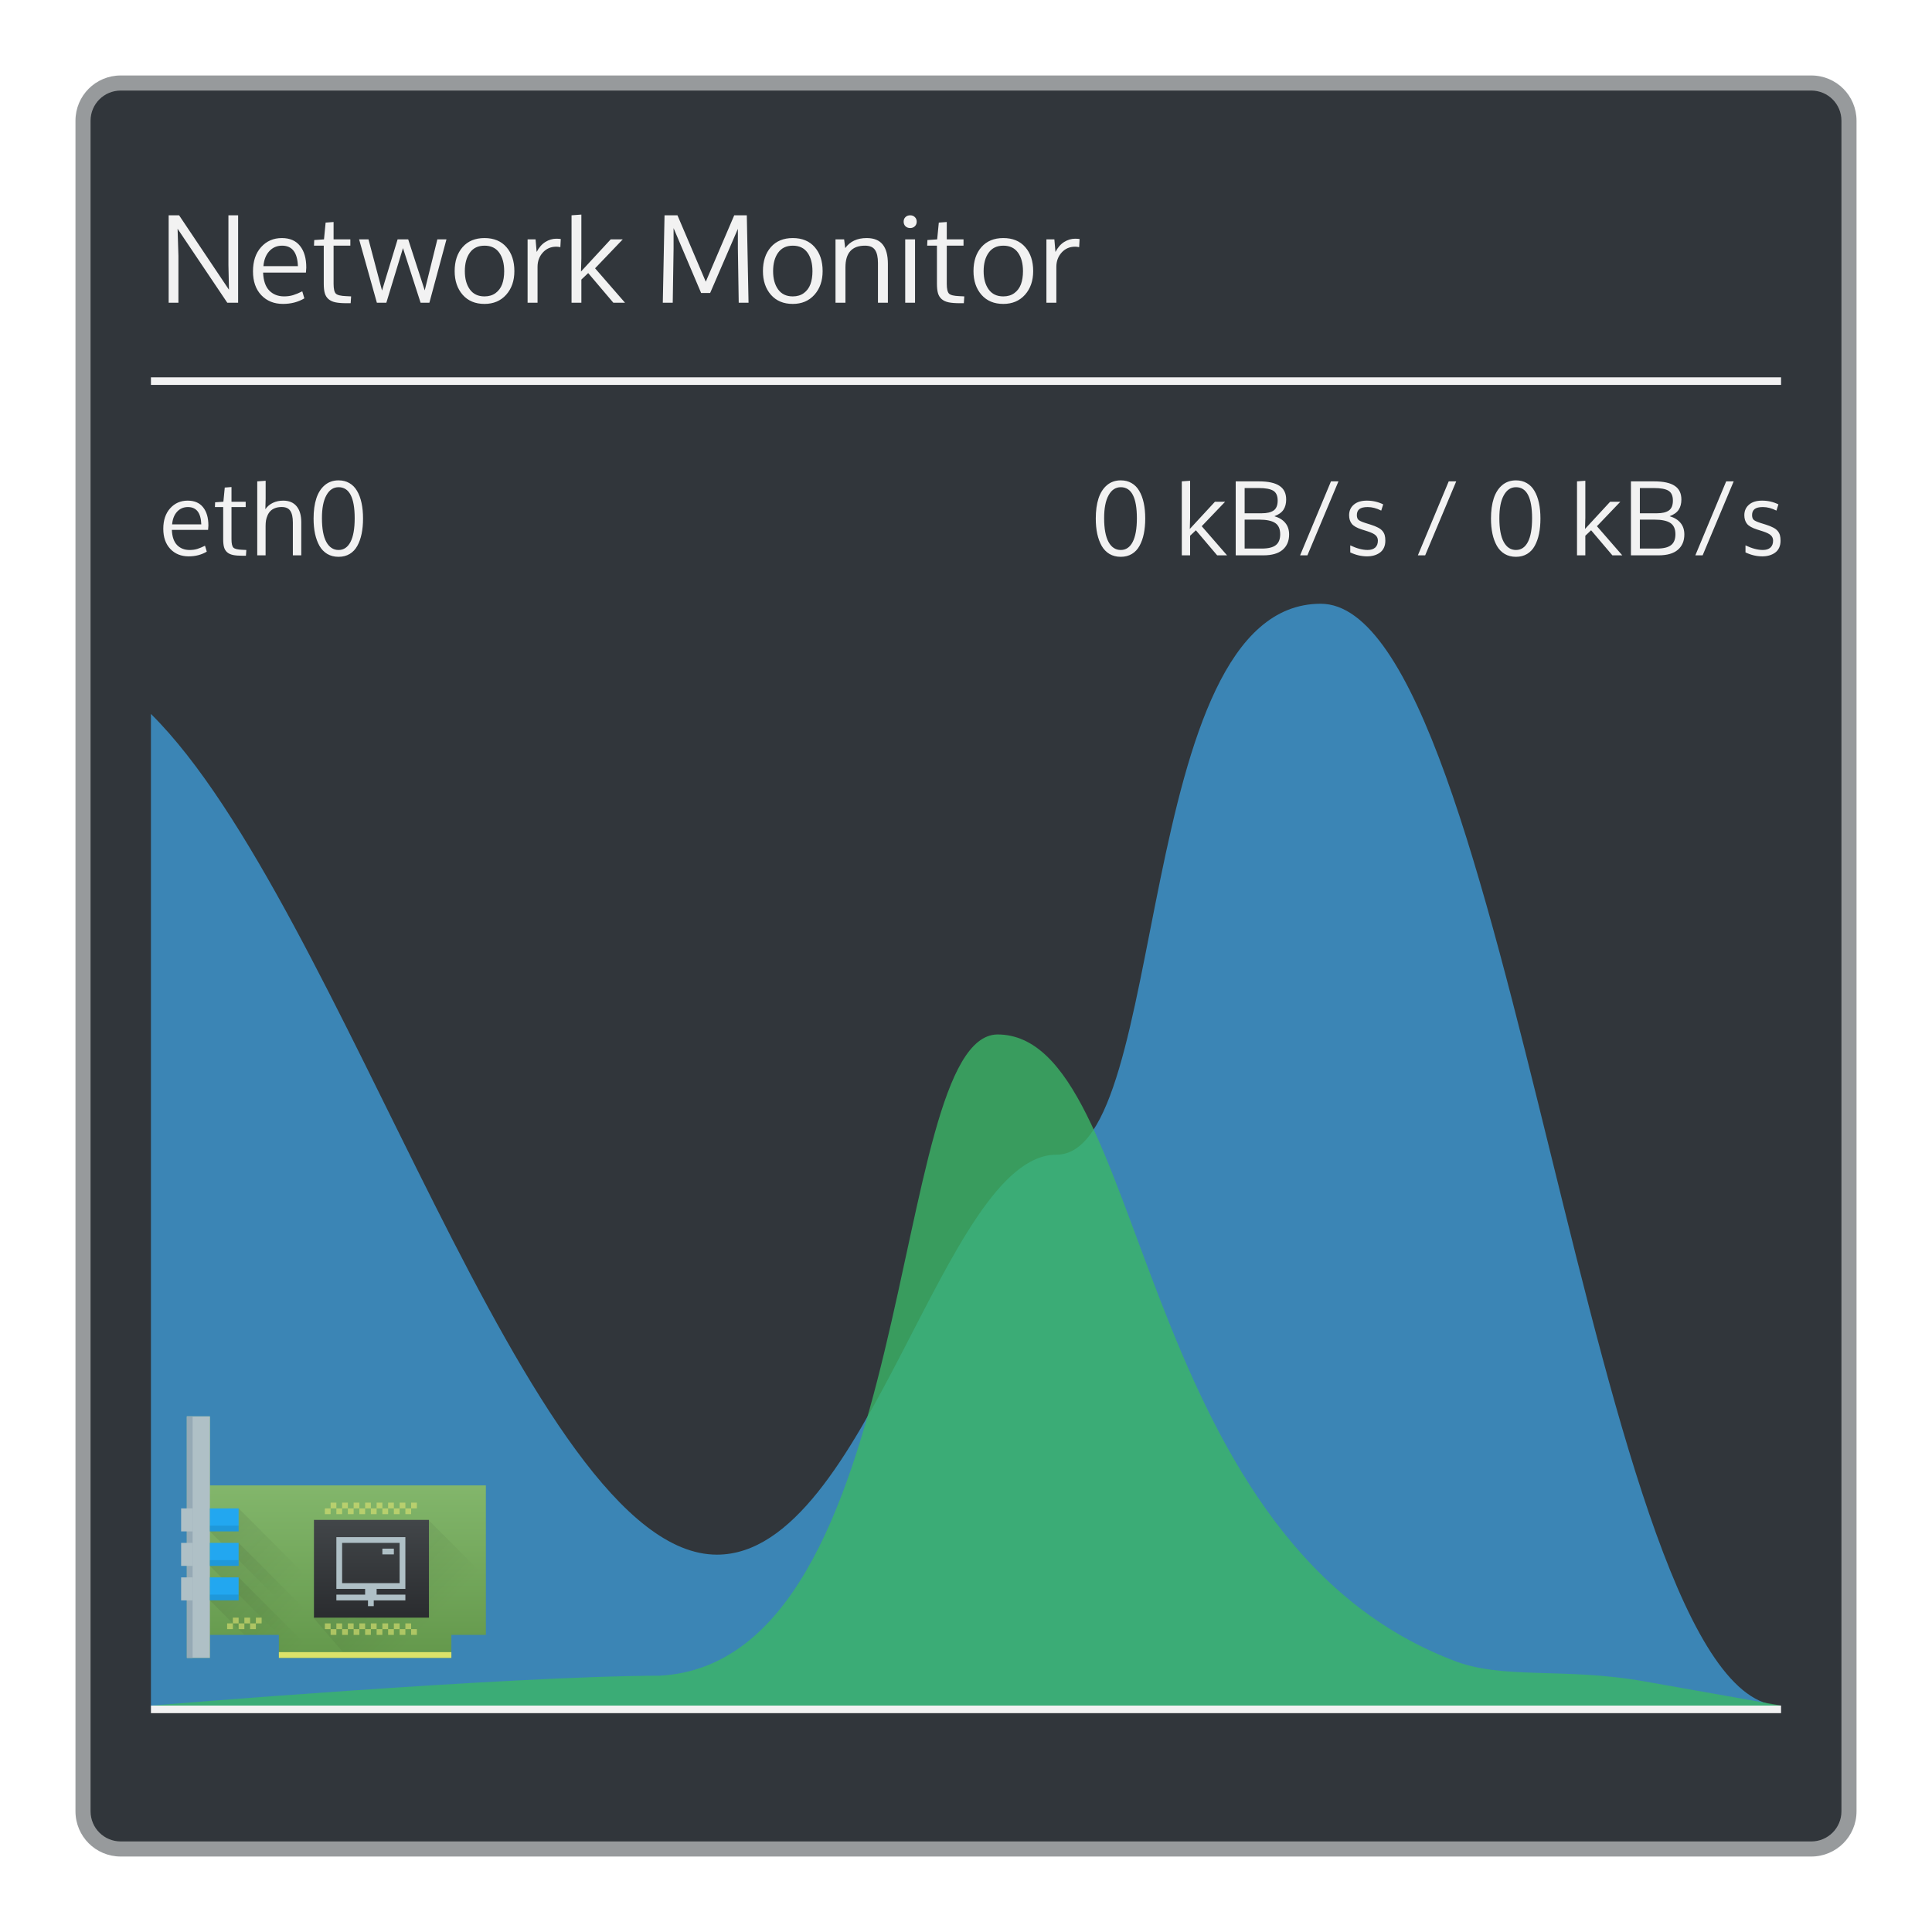
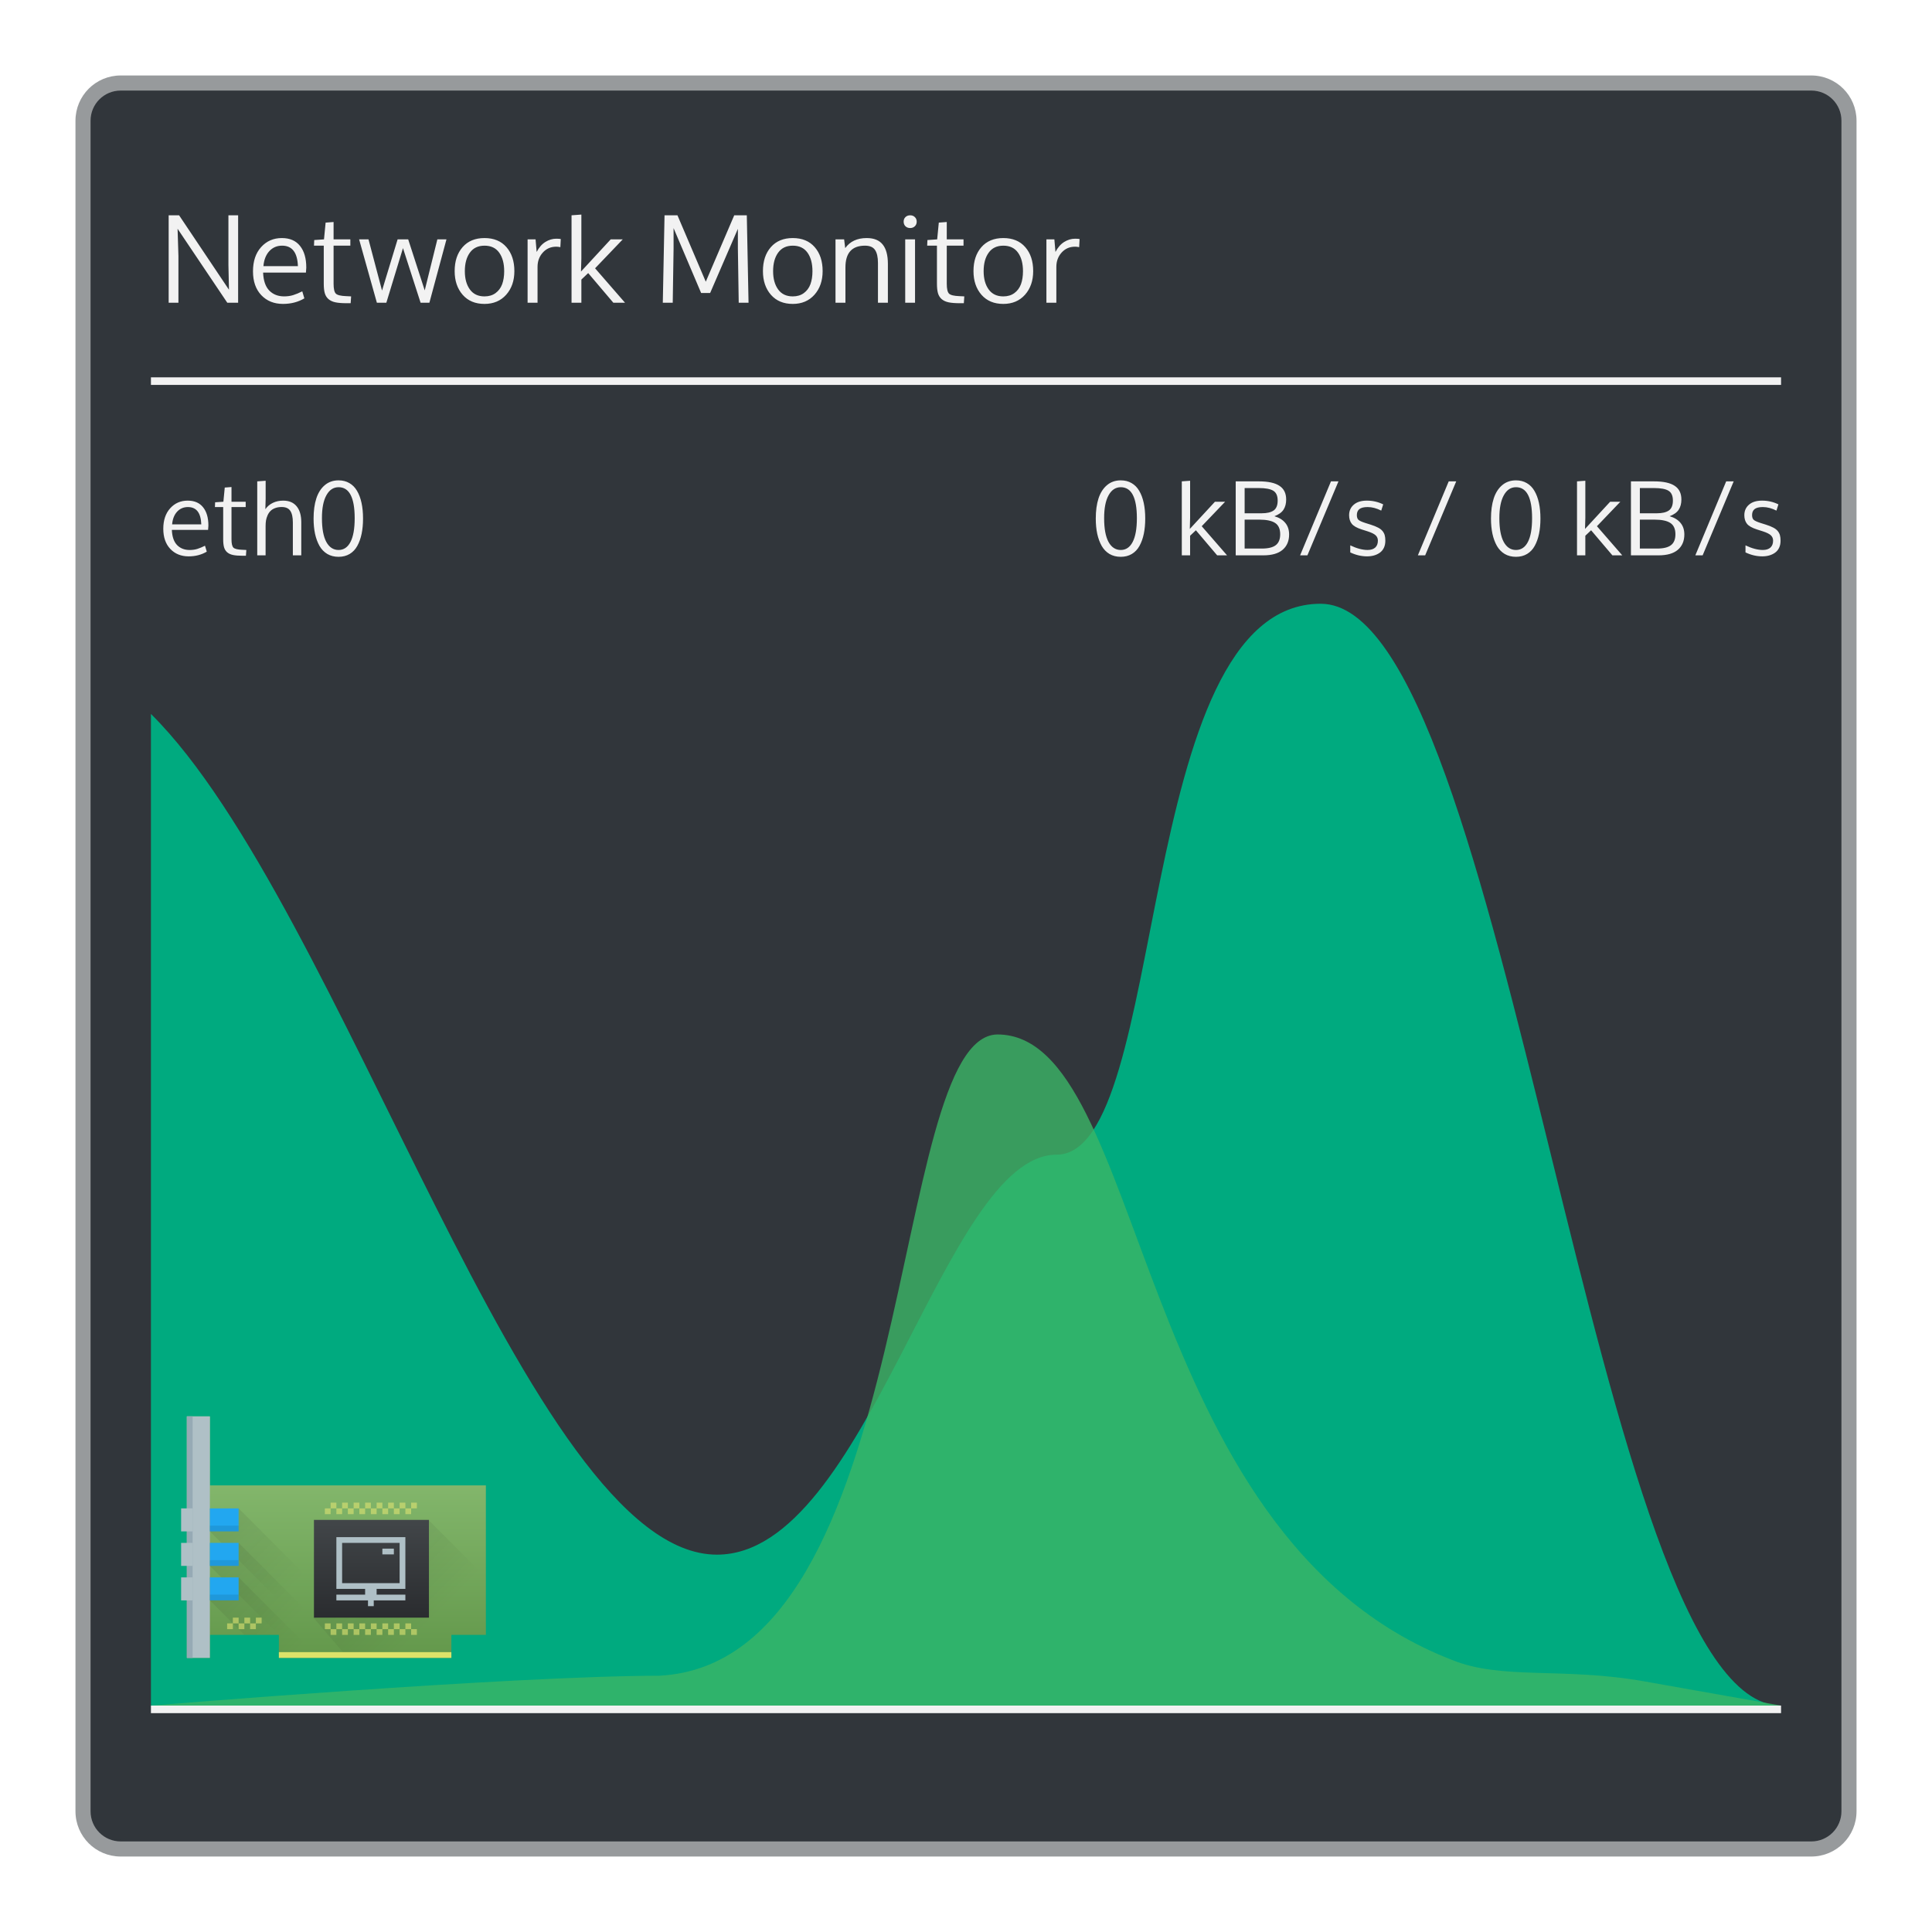
<svg xmlns="http://www.w3.org/2000/svg" xmlns:xlink="http://www.w3.org/1999/xlink" viewBox="0 0 256 256" id="svg2" version="1.1">
  <defs id="defs4">
    <style id="current-color-scheme" type="text/css">
      .ColorScheme-Text {
        color:#f2f2f2;
      }
      .ColorScheme-Background {
        color:#31363b;
      }
      .ColorScheme-Highlight {
        color:#3daee9;
      }
      .ColorScheme-ViewText {
        color:#31363b;
      }
      .ColorScheme-ViewBackground {
        color:#314045;
      }
      .ColorScheme-ViewHover {
        color:#93cee9;
      }
      .ColorScheme-ViewFocus{
        color:#3daee9;
      }
      .ColorScheme-ButtonText {
        color:#31363b;
      }
      .ColorScheme-ButtonBackground {
        color:#31363b;
      }
      .ColorScheme-ButtonHover {
        color:#93cee9;
      }
      .ColorScheme-ButtonFocus{
        color:#3daee9;
      }
      </style>
    <linearGradient gradientTransform="translate(75.5714,509.2194)" xlink:href="#linearGradient4251-0" id="linearGradient4232" x1="30" y1="54" x2="30" y2="12" gradientUnits="userSpaceOnUse" />
    <linearGradient id="linearGradient4251-0">
      <stop style="stop-color:#63984b;stop-opacity:1" offset="0" id="stop4253-4" />
      <stop style="stop-color:#8fc278;stop-opacity:1" offset="1" id="stop4255-2" />
    </linearGradient>
    <linearGradient xlink:href="#linearGradient4227" id="linearGradient4940" gradientUnits="userSpaceOnUse" gradientTransform="translate(75.5714,527.2194)" x1="-6" y1="6" x2="24" y2="36" />
    <linearGradient id="linearGradient4227">
      <stop id="stop4229" offset="0" style="stop-color:#292c2f;stop-opacity:1" />
      <stop id="stop4231" offset="1" style="stop-color:#000000;stop-opacity:0;" />
    </linearGradient>
    <linearGradient xlink:href="#linearGradient4227" id="linearGradient4936" gradientUnits="userSpaceOnUse" gradientTransform="translate(75.5714,521.2194)" x1="-6" y1="6" x2="24" y2="36" />
    <linearGradient xlink:href="#linearGradient4227" id="linearGradient4932" gradientUnits="userSpaceOnUse" x1="-6" y1="6" x2="24" y2="36" gradientTransform="translate(75.5714,515.2194)" />
    <linearGradient gradientTransform="translate(75.5714,509.2194)" xlink:href="#linearGradient4227" id="linearGradient4864" x1="20" y1="20" x2="48" y2="48" gradientUnits="userSpaceOnUse" />
    <linearGradient xlink:href="#linearGradient4159" id="linearGradient4384" x1="-43" y1="1043.362" x2="-43" y2="1012.362" gradientUnits="userSpaceOnUse" gradientTransform="matrix(0.625,0,0,0.5483931,136.1714,-15.95328)" />
    <linearGradient id="linearGradient4159">
      <stop style="stop-color:#2a2c2f;stop-opacity:1" offset="0" id="stop4161" />
      <stop style="stop-color:#424649;stop-opacity:1" offset="1" id="stop4163" />
    </linearGradient>
    <linearGradient xlink:href="#linearGradient4300" id="linearGradient4818" gradientUnits="userSpaceOnUse" gradientTransform="translate(-677.5722,-474.3766)" x1="386.571" y1="523.798" x2="386.571" y2="516.798" />
    <linearGradient id="linearGradient4300">
      <stop id="stop4302" offset="0" style="stop-color:#22a7f0;stop-opacity:1" />
      <stop id="stop4304" offset="1" style="stop-color:#19b5fe;stop-opacity:1" />
    </linearGradient>
    <linearGradient xlink:href="#linearGradient4300" id="linearGradient4824" gradientUnits="userSpaceOnUse" gradientTransform="translate(-677.5722,-468.3766)" x1="386.571" y1="523.798" x2="386.571" y2="516.798" />
    <linearGradient xlink:href="#linearGradient4300" id="linearGradient4830" gradientUnits="userSpaceOnUse" gradientTransform="translate(-677.5722,-462.3766)" x1="386.571" y1="523.798" x2="386.571" y2="516.798" />
  </defs>
  <path style="fill:currentColor;fill-opacity:0.5;stroke:none" d="m 16,10 224,0 c 3.324,0 6,2.676 6,6 l 0,224 c 0,3.324 -2.676,6 -6,6 l -224,0 c -3.324,0 -6,-2.676 -6,-6 L 10,16 c 0,-3.324 2.676,-6 6,-6 z" class="ColorScheme-ButtonText" id="rect4240" />
  <path style="fill:currentColor;fill-opacity:1;stroke:none" d="m 16,12 224,0 c 2.216,0 4,1.784 4,4 l 0,224 c 0,2.216 -1.784,4 -4,4 l -224,0 c -2.216,0 -4,-1.784 -4,-4 L 12,16 c 0,-2.216 1.784,-4 4,-4 z" class="ColorScheme-Background" id="rect4238" />
  <path style="opacity:1;fill:currentColor;fill-opacity:1;stroke:none" class="ColorScheme-Text" d="m 77.035,28.432 -1.303,0.096 0,11.584 1.303,0 0,-3.07 0.904,-0.857 3.332,3.928 1.547,0 -3.967,-4.562 3.666,-3.832 -1.596,0 -3.936,4.262 0.049,-1.73 0,-5.816 z m -54.686,0.096 0,11.584 1.293,0 0,-6.197 -0.111,-3.602 6.586,9.799 1.436,0 0,-11.584 -1.285,0 0,6.602 0.072,3.262 -6.609,-9.863 -1.381,0 z m 65.705,0 -0.229,11.584 1.316,0 0.111,-7.148 0,-2.738 3.65,8.594 1.197,0 3.674,-8.498 0,2.611 0.111,7.18 1.301,0 -0.23,-11.584 -1.666,0 -3.77,8.799 -3.752,-8.799 -1.715,0 z m 32.549,0 c -0.254,0 -0.463,0.08 -0.627,0.238 -0.159,0.153 -0.238,0.355 -0.238,0.604 0,0.249 0.08,0.451 0.238,0.609 0.164,0.159 0.373,0.238 0.627,0.238 0.249,0 0.455,-0.08 0.619,-0.238 0.164,-0.159 0.246,-0.361 0.246,-0.609 0,-0.249 -0.082,-0.45 -0.246,-0.604 -0.159,-0.159 -0.365,-0.238 -0.619,-0.238 z m -76.402,0.889 -1.055,0.08 -0.215,2.221 -1.293,0.088 -0.033,0.746 1.295,0 0,5.045 c 0,0.513 0.045,0.929 0.135,1.246 0.09,0.317 0.252,0.579 0.484,0.785 0.238,0.206 0.544,0.35 0.92,0.43 0.376,0.079 0.866,0.119 1.475,0.119 l 0.549,0 0.062,-0.904 -0.666,-0.033 c -0.704,-0.026 -1.156,-0.136 -1.357,-0.332 -0.201,-0.201 -0.301,-0.639 -0.301,-1.311 l 0,-5.045 2.221,0 0,-0.834 -2.221,0 0,-2.301 z m 81.25,0 -1.055,0.08 -0.215,2.221 -1.293,0.088 -0.033,0.746 1.295,0 0,5.045 c 0,0.513 0.045,0.929 0.135,1.246 0.09,0.317 0.252,0.579 0.484,0.785 0.238,0.206 0.544,0.35 0.92,0.43 0.376,0.079 0.866,0.119 1.475,0.119 l 0.549,0 0.062,-0.904 -0.666,-0.033 c -0.704,-0.026 -1.156,-0.136 -1.357,-0.332 -0.201,-0.201 -0.301,-0.639 -0.301,-1.311 l 0,-5.045 2.221,0 0,-0.834 -2.221,0 0,-2.301 z m -88.105,2.127 c -1.111,0 -2.027,0.399 -2.746,1.197 -0.719,0.799 -1.078,1.869 -1.078,3.213 0,1.328 0.366,2.381 1.102,3.158 0.735,0.772 1.693,1.158 2.873,1.158 1.058,0 2.002,-0.244 2.832,-0.736 l -0.277,-0.93 c -0.444,0.222 -0.845,0.389 -1.205,0.5 -0.36,0.111 -0.76,0.168 -1.199,0.168 -0.809,0 -1.464,-0.258 -1.967,-0.771 -0.503,-0.518 -0.776,-1.31 -0.818,-2.379 l 5.674,0 0.047,-0.668 c 0,-1.227 -0.277,-2.183 -0.832,-2.871 -0.55,-0.693 -1.352,-1.039 -2.404,-1.039 z m 26.85,0 c -1.233,0 -2.199,0.401 -2.902,1.205 -0.698,0.799 -1.049,1.857 -1.049,3.174 0,1.285 0.356,2.333 1.064,3.143 0.709,0.804 1.67,1.205 2.887,1.205 1.19,0 2.148,-0.404 2.873,-1.213 0.725,-0.815 1.088,-1.86 1.088,-3.135 0,-1.317 -0.351,-2.375 -1.049,-3.174 -0.698,-0.804 -1.669,-1.205 -2.912,-1.205 z m 40.848,0 c -1.232,0 -2.201,0.401 -2.904,1.205 -0.698,0.799 -1.047,1.857 -1.047,3.174 0,1.285 0.354,2.333 1.062,3.143 0.709,0.804 1.672,1.205 2.889,1.205 1.19,0 2.148,-0.404 2.873,-1.213 0.725,-0.815 1.086,-1.86 1.086,-3.135 0,-1.317 -0.349,-2.375 -1.047,-3.174 -0.698,-0.804 -1.669,-1.205 -2.912,-1.205 z m 9.799,0 c -1.264,0 -2.213,0.443 -2.848,1.332 l -0.143,-1.158 -1.143,0 0,8.395 1.316,0 0,-4.682 c 0,-1.92 0.863,-2.879 2.588,-2.879 0.64,0 1.086,0.192 1.34,0.578 0.254,0.381 0.381,0.951 0.381,1.707 l 0,5.275 1.316,0 0,-5.133 c 0,-1.153 -0.229,-2.014 -0.689,-2.58 -0.455,-0.571 -1.162,-0.855 -2.119,-0.855 z m 18.1,0 c -1.233,0 -2.201,0.401 -2.904,1.205 -0.698,0.799 -1.047,1.857 -1.047,3.174 0,1.285 0.354,2.333 1.062,3.143 0.709,0.804 1.672,1.205 2.889,1.205 1.19,0 2.148,-0.404 2.873,-1.213 0.725,-0.815 1.086,-1.86 1.086,-3.135 0,-1.317 -0.349,-2.375 -1.047,-3.174 -0.698,-0.804 -1.669,-1.205 -2.912,-1.205 z m -59.225,0.086 c -0.508,0 -0.991,0.144 -1.451,0.43 -0.455,0.28 -0.841,0.721 -1.158,1.324 l -0.143,-1.666 -1.057,0 0,8.395 1.318,0 0,-4.752 c 0,-0.746 0.232,-1.378 0.697,-1.896 0.471,-0.518 1.066,-0.777 1.785,-0.777 0.148,0 0.329,0.02 0.541,0.062 l 0.055,-1.078 c -0.153,-0.026 -0.35,-0.041 -0.588,-0.041 z m 68.746,0 c -0.508,0 -0.993,0.144 -1.453,0.43 -0.455,0.28 -0.841,0.721 -1.158,1.324 l -0.143,-1.666 -1.055,0 0,8.395 1.316,0 0,-4.752 c 0,-0.746 0.234,-1.378 0.699,-1.896 0.471,-0.518 1.066,-0.777 1.785,-0.777 0.148,0 0.327,0.02 0.539,0.062 l 0.057,-1.078 c -0.153,-0.026 -0.35,-0.041 -0.588,-0.041 z m -94.881,0.088 2.355,8.395 1.254,0 2.205,-7.236 2.334,7.236 1.166,0 2.262,-8.395 -1.207,0 -1.674,6.76 -2.189,-6.76 -1.404,0 -2.064,6.783 -1.793,-6.783 -1.244,0 z m 72.363,0 0,8.395 1.301,0 0,-8.395 -1.301,0 z m -82.568,0.834 c 1.333,0 2.032,0.904 2.096,2.713 l -4.57,0 c 0.074,-0.836 0.333,-1.498 0.777,-1.984 0.45,-0.487 1.015,-0.729 1.697,-0.729 z m 26.818,0 c 0.862,0 1.514,0.309 1.953,0.928 0.439,0.614 0.658,1.433 0.658,2.459 0,0.656 -0.09,1.231 -0.27,1.723 -0.18,0.487 -0.471,0.878 -0.873,1.174 -0.397,0.291 -0.887,0.438 -1.469,0.438 -0.846,0 -1.491,-0.308 -1.936,-0.922 -0.444,-0.614 -0.666,-1.42 -0.666,-2.42 0,-1.021 0.222,-1.838 0.666,-2.451 0.444,-0.619 1.089,-0.928 1.936,-0.928 z m 40.848,0 c 0.862,0 1.514,0.309 1.953,0.928 0.439,0.614 0.658,1.433 0.658,2.459 0,0.656 -0.09,1.231 -0.27,1.723 -0.18,0.487 -0.471,0.878 -0.873,1.174 -0.397,0.291 -0.887,0.438 -1.469,0.438 -0.846,0 -1.491,-0.308 -1.936,-0.922 -0.444,-0.614 -0.666,-1.42 -0.666,-2.42 0,-1.021 0.222,-1.838 0.666,-2.451 0.444,-0.619 1.089,-0.928 1.936,-0.928 z m 27.898,0 c 0.862,0 1.512,0.309 1.951,0.928 0.439,0.614 0.658,1.433 0.658,2.459 0,0.656 -0.09,1.231 -0.27,1.723 -0.18,0.487 -0.471,0.878 -0.873,1.174 -0.397,0.291 -0.885,0.438 -1.467,0.438 -0.846,0 -1.491,-0.308 -1.936,-0.922 -0.444,-0.614 -0.668,-1.42 -0.668,-2.42 0,-1.021 0.224,-1.838 0.668,-2.451 0.444,-0.619 1.089,-0.928 1.936,-0.928 z M 20,50 l 0,1 216,0 0,-1 -216,0 z m 24.861,13.65 c -0.716,0 -1.325,0.212 -1.826,0.637 -0.501,0.421 -0.875,1.008 -1.121,1.76 -0.242,0.747 -0.363,1.637 -0.363,2.666 0,0.743 0.066,1.419 0.195,2.027 0.134,0.604 0.33,1.137 0.59,1.598 0.264,0.457 0.61,0.811 1.035,1.066 0.43,0.251 0.926,0.377 1.49,0.377 0.559,0 1.05,-0.126 1.471,-0.377 0.425,-0.255 0.763,-0.613 1.014,-1.074 0.255,-0.461 0.445,-0.993 0.57,-1.598 0.125,-0.604 0.188,-1.277 0.188,-2.02 0,-0.774 -0.067,-1.469 -0.201,-2.082 -0.134,-0.618 -0.334,-1.149 -0.598,-1.592 -0.26,-0.448 -0.597,-0.79 -1.014,-1.027 -0.412,-0.242 -0.888,-0.361 -1.43,-0.361 z m 103.645,0 c -0.716,0 -1.325,0.212 -1.826,0.637 -0.501,0.421 -0.877,1.008 -1.123,1.76 -0.242,0.747 -0.361,1.637 -0.361,2.666 0,0.743 0.066,1.419 0.195,2.027 0.134,0.604 0.33,1.137 0.59,1.598 0.264,0.457 0.608,0.811 1.033,1.066 0.43,0.251 0.928,0.377 1.492,0.377 0.559,0 1.048,-0.126 1.469,-0.377 0.425,-0.255 0.763,-0.613 1.014,-1.074 0.255,-0.461 0.447,-0.993 0.572,-1.598 0.125,-0.604 0.188,-1.277 0.188,-2.02 0,-0.774 -0.067,-1.469 -0.201,-2.082 -0.134,-0.618 -0.334,-1.149 -0.598,-1.592 -0.26,-0.448 -0.597,-0.79 -1.014,-1.027 -0.412,-0.242 -0.888,-0.361 -1.43,-0.361 z m 52.367,0 c -0.716,0 -1.325,0.212 -1.826,0.637 -0.501,0.421 -0.875,1.008 -1.121,1.76 -0.242,0.747 -0.363,1.637 -0.363,2.666 0,0.743 0.066,1.419 0.195,2.027 0.134,0.604 0.332,1.137 0.592,1.598 0.264,0.457 0.608,0.811 1.033,1.066 0.43,0.251 0.926,0.377 1.49,0.377 0.559,0 1.05,-0.126 1.471,-0.377 0.425,-0.255 0.763,-0.613 1.014,-1.074 0.255,-0.461 0.445,-0.993 0.57,-1.598 0.125,-0.604 0.188,-1.277 0.188,-2.02 0,-0.774 -0.067,-1.469 -0.201,-2.082 -0.134,-0.618 -0.334,-1.149 -0.598,-1.592 -0.26,-0.448 -0.597,-0.79 -1.014,-1.027 -0.412,-0.242 -0.888,-0.361 -1.43,-0.361 z m -165.674,0.053 -1.113,0.08 0,9.803 1.107,0 0,-3.887 c 0,-0.264 0.017,-0.51 0.053,-0.738 0.04,-0.228 0.111,-0.454 0.209,-0.678 0.098,-0.224 0.226,-0.416 0.383,-0.572 0.157,-0.161 0.361,-0.289 0.611,-0.383 0.255,-0.098 0.548,-0.146 0.879,-0.146 0.533,0 0.911,0.168 1.135,0.504 0.228,0.331 0.342,0.848 0.342,1.551 l 0,4.35 1.115,0 0,-4.391 c 0,-0.913 -0.207,-1.618 -0.619,-2.115 -0.412,-0.497 -1.003,-0.744 -1.777,-0.744 -0.506,0 -0.964,0.098 -1.371,0.295 -0.403,0.192 -0.733,0.473 -0.992,0.84 l 0.039,-1.391 0,-2.377 z m 122.496,0 -1.1,0.08 0,9.803 1.1,0 0,-2.598 0.766,-0.725 2.82,3.322 1.309,0 -3.355,-3.859 3.102,-3.244 -1.35,0 -3.33,3.605 0.039,-1.463 0,-4.922 z m 52.369,0 -1.102,0.08 0,9.803 1.102,0 0,-2.598 0.766,-0.725 2.82,3.322 1.309,0 -3.357,-3.859 3.102,-3.244 -1.35,0 -3.33,3.605 0.041,-1.463 0,-4.922 z m -46.326,0.08 0,9.803 3.652,0 c 1.132,0 1.986,-0.243 2.559,-0.73 0.577,-0.492 0.865,-1.171 0.865,-2.035 0,-0.622 -0.17,-1.134 -0.51,-1.537 -0.336,-0.407 -0.815,-0.702 -1.438,-0.881 0.568,-0.219 0.97,-0.507 1.203,-0.865 0.237,-0.363 0.355,-0.812 0.355,-1.35 0,-0.819 -0.296,-1.423 -0.887,-1.812 -0.586,-0.394 -1.494,-0.592 -2.725,-0.592 l -3.076,0 z m 12.623,0 -4.09,9.803 0.967,0 4.115,-9.803 -0.992,0 z m 15.602,0 -4.088,9.803 0.967,0 4.115,-9.803 -0.994,0 z m 24.145,0 0,9.803 3.652,0 c 1.132,0 1.984,-0.243 2.557,-0.73 0.577,-0.492 0.867,-1.171 0.867,-2.035 0,-0.622 -0.17,-1.134 -0.51,-1.537 -0.336,-0.407 -0.815,-0.702 -1.438,-0.881 0.568,-0.219 0.968,-0.507 1.201,-0.865 0.237,-0.363 0.355,-0.812 0.355,-1.35 0,-0.819 -0.294,-1.423 -0.885,-1.812 -0.586,-0.394 -1.496,-0.592 -2.727,-0.592 l -3.074,0 z m 12.621,0 -4.088,9.803 0.967,0 4.115,-9.803 -0.994,0 z m -198.055,0.752 -0.893,0.068 -0.182,1.879 -1.094,0.074 -0.027,0.631 1.096,0 0,4.271 c 0,0.434 0.037,0.784 0.113,1.053 0.076,0.269 0.213,0.491 0.41,0.666 0.201,0.175 0.46,0.294 0.777,0.361 0.318,0.067 0.735,0.102 1.25,0.102 l 0.463,0 0.053,-0.766 -0.562,-0.027 c -0.595,-0.022 -0.978,-0.116 -1.148,-0.281 -0.17,-0.17 -0.256,-0.539 -0.256,-1.107 l 0,-4.271 1.881,0 0,-0.705 -1.881,0 0,-1.947 z m 14.188,0.021 c 1.423,0 2.135,1.371 2.135,4.115 0,1.383 -0.185,2.431 -0.557,3.143 -0.367,0.707 -0.893,1.061 -1.578,1.061 -0.694,0 -1.236,-0.357 -1.625,-1.068 -0.385,-0.716 -0.578,-1.759 -0.578,-3.129 -0.004,-1.311 0.19,-2.325 0.584,-3.041 0.394,-0.721 0.934,-1.08 1.619,-1.08 z m 103.645,0 c 1.423,0 2.135,1.371 2.135,4.115 0,1.383 -0.187,2.431 -0.559,3.143 -0.367,0.707 -0.891,1.061 -1.576,1.061 -0.694,0 -1.236,-0.357 -1.625,-1.068 -0.385,-0.716 -0.578,-1.759 -0.578,-3.129 -0.004,-1.311 0.19,-2.325 0.584,-3.041 0.394,-0.721 0.934,-1.08 1.619,-1.08 z m 52.367,0 c 1.423,0 2.135,1.371 2.135,4.115 0,1.383 -0.185,2.431 -0.557,3.143 -0.367,0.707 -0.893,1.061 -1.578,1.061 -0.694,0 -1.236,-0.357 -1.625,-1.068 -0.385,-0.716 -0.576,-1.759 -0.576,-3.129 -0.004,-1.311 0.19,-2.325 0.584,-3.041 0.394,-0.721 0.932,-1.08 1.617,-1.08 z m -35.953,0.113 1.887,0 c 0.882,0 1.517,0.118 1.906,0.355 0.389,0.237 0.584,0.672 0.584,1.303 0,0.627 -0.179,1.066 -0.537,1.316 -0.358,0.246 -0.881,0.369 -1.57,0.369 l -2.27,0 0,-3.344 z m 52.369,0 1.887,0 c 0.882,0 1.517,0.118 1.906,0.355 0.389,0.237 0.584,0.672 0.584,1.303 0,0.627 -0.179,1.066 -0.537,1.316 -0.358,0.246 -0.881,0.369 -1.57,0.369 l -2.27,0 0,-3.344 z M 24.873,66.336 c -0.94,0 -1.714,0.338 -2.322,1.014 -0.609,0.676 -0.914,1.582 -0.914,2.719 0,1.123 0.311,2.014 0.934,2.672 0.622,0.653 1.434,0.98 2.432,0.98 0.895,0 1.694,-0.209 2.396,-0.625 l -0.236,-0.785 c -0.376,0.188 -0.715,0.33 -1.02,0.424 -0.304,0.094 -0.642,0.141 -1.014,0.141 -0.685,0 -1.241,-0.218 -1.666,-0.652 -0.425,-0.439 -0.656,-1.11 -0.691,-2.014 l 4.801,0 0.041,-0.564 c 0,-1.038 -0.235,-1.848 -0.705,-2.43 -0.465,-0.586 -1.144,-0.879 -2.035,-0.879 z m 156.24,0 c -0.743,0 -1.319,0.179 -1.73,0.537 -0.412,0.354 -0.619,0.819 -0.619,1.396 0,0.465 0.12,0.845 0.357,1.141 0.237,0.291 0.674,0.54 1.314,0.746 l 0.779,0.248 c 0.515,0.166 0.871,0.341 1.068,0.529 0.197,0.188 0.295,0.422 0.295,0.699 10e-6,0.403 -0.118,0.711 -0.355,0.926 -0.237,0.21 -0.572,0.316 -1.002,0.316 -0.685,0 -1.452,-0.204 -2.303,-0.611 l 0,0.934 c 0.734,0.349 1.475,0.523 2.223,0.523 0.336,0 0.646,-0.041 0.928,-0.121 0.286,-0.081 0.54,-0.202 0.764,-0.363 0.228,-0.161 0.407,-0.376 0.537,-0.645 0.13,-0.273 0.195,-0.586 0.195,-0.939 0,-0.286 -0.026,-0.528 -0.08,-0.725 -0.054,-0.201 -0.152,-0.39 -0.295,-0.564 -0.143,-0.175 -0.343,-0.327 -0.598,-0.457 -0.251,-0.134 -0.576,-0.263 -0.975,-0.389 l -0.705,-0.221 c -0.461,-0.148 -0.763,-0.286 -0.906,-0.416 -0.143,-0.13 -0.215,-0.342 -0.215,-0.633 0,-0.345 0.111,-0.606 0.33,-0.785 0.224,-0.184 0.593,-0.275 1.107,-0.275 0.577,0 1.175,0.157 1.793,0.471 l 0.262,-0.826 c -0.671,-0.331 -1.396,-0.496 -2.17,-0.496 z m 52.369,0 c -0.743,0 -1.321,0.179 -1.732,0.537 -0.412,0.354 -0.617,0.819 -0.617,1.396 0,0.465 0.118,0.845 0.355,1.141 0.237,0.291 0.676,0.54 1.316,0.746 l 0.779,0.248 c 0.515,0.166 0.869,0.341 1.066,0.529 0.197,0.188 0.295,0.422 0.295,0.699 0,0.403 -0.118,0.711 -0.355,0.926 -0.237,0.21 -0.57,0.316 -1,0.316 -0.685,0 -1.452,-0.204 -2.303,-0.611 l 0,0.934 c 0.734,0.349 1.475,0.523 2.223,0.523 0.336,0 0.644,-0.041 0.926,-0.121 0.286,-0.081 0.542,-0.202 0.766,-0.363 0.228,-0.161 0.407,-0.376 0.537,-0.645 0.13,-0.273 0.195,-0.586 0.195,-0.939 0,-0.286 -0.028,-0.528 -0.082,-0.725 -0.054,-0.201 -0.152,-0.39 -0.295,-0.564 -0.143,-0.175 -0.343,-0.327 -0.598,-0.457 -0.251,-0.134 -0.574,-0.263 -0.973,-0.389 l -0.705,-0.221 c -0.461,-0.148 -0.763,-0.286 -0.906,-0.416 -0.143,-0.13 -0.215,-0.342 -0.215,-0.633 0,-0.345 0.109,-0.606 0.328,-0.785 0.224,-0.184 0.593,-0.275 1.107,-0.275 0.577,0 1.175,0.157 1.793,0.471 l 0.262,-0.826 c -0.671,-0.331 -1.394,-0.496 -2.168,-0.496 z M 24.9,67.187 c 1.128,0 1.72,0.766 1.773,2.297 l -3.867,0 c 0.063,-0.707 0.28,-1.266 0.656,-1.678 0.38,-0.412 0.86,-0.619 1.438,-0.619 z m 140.02,1.666 1.92,0 c 0.967,0 1.675,0.148 2.123,0.443 0.448,0.295 0.67,0.793 0.67,1.496 0,0.662 -0.195,1.143 -0.584,1.443 -0.385,0.3 -1,0.451 -1.846,0.451 l -2.283,0 0,-3.834 z m 52.369,0 1.92,0 c 0.967,0 1.674,0.148 2.121,0.443 0.448,0.295 0.672,0.793 0.672,1.496 0,0.662 -0.195,1.143 -0.584,1.443 -0.385,0.3 -1.002,0.451 -1.848,0.451 l -2.281,0 0,-3.834 z M 20,226 l 0,1 216,0 0,-1 -216,0 z" id="rect7886" />
-   <path style="fill:#3b85b5;fill-opacity:1;fill-rule:evenodd;stroke:none;stroke-width:1px;stroke-linecap:butt;stroke-linejoin:miter;stroke-opacity:1" d="M 20,226 20,94.6 C 45.421,119.797 70,206 95,206 115,206 125,153 140,153 c 15,0 10,-73 35,-73 25,0 36,146 61,146 l 0,0 z" id="path5466-9" />
+   <path style="fill:#00aa7f;fill-opacity:1;fill-rule:evenodd;stroke:none;stroke-width:1px;stroke-linecap:butt;stroke-linejoin:miter;stroke-opacity:1" d="M 20,226 20,94.6 C 45.421,119.797 70,206 95,206 115,206 125,153 140,153 c 15,0 10,-73 35,-73 25,0 36,146 61,146 l 0,0 z" id="path5466-9" />
  <path style="opacity:0.8;fill:#3bb566;fill-opacity:1;fill-rule:evenodd;stroke:none;stroke-width:1px;stroke-linecap:butt;stroke-linejoin:miter;stroke-opacity:1" d="m 20,226 0,0 c 0,0 47.429,-3.929 67.362,-3.959 34.513,-1.749 30.172,-84.705 44.781,-84.97 19.929,-0.033 17.599,66.31 60.21,82.859 6.597,2.713 14.719,0.945 25.505,2.856 L 236,226 l 0,0 z" id="path5466-4" />
  <g id="g5260" transform="matrix(0.7619041,0,0,0.7619041,-37.38768,-209.4398)">
    <path id="rect4200" d="m 81.571,521.219 0,42 4,0 0,-4 12,0 0,4 30,0 0,-4 6,0 0,-26 -18,0 -30,0 0,-10 0,-2 z" style="fill:url(#linearGradient4232);fill-opacity:1;stroke:none" />
    <path id="path4938" d="m 90.571,549.219 -5,4 6,6 6,0 0,4 7,0 -14,-14 z" style="opacity:0.2;fill:url(#linearGradient4940);fill-opacity:1;fill-rule:evenodd;stroke:none;stroke-width:1px;stroke-linecap:butt;stroke-linejoin:miter;stroke-opacity:1" />
    <path id="path4934" d="m 90.571,543.219 -5,4 12,12 4,4 9,0 -20,-20 z" style="opacity:0.2;fill:url(#linearGradient4936);fill-opacity:1;fill-rule:evenodd;stroke:none;stroke-width:1px;stroke-linecap:butt;stroke-linejoin:miter;stroke-opacity:1" />
    <path id="path4930" d="m 90.571,537.219 -5,4 22,22 9,0 -26,-26 z" style="opacity:0.2;fill:url(#linearGradient4932);fill-opacity:1;fill-rule:evenodd;stroke:none;stroke-width:1px;stroke-linecap:butt;stroke-linejoin:miter;stroke-opacity:1" />
    <path id="path4842" d="m 123.571,539.219 -20,17 6,7 18,0 0,-4 6,0 0,-10 z" style="opacity:0.2;fill:url(#linearGradient4864);fill-opacity:1;fill-rule:evenodd;stroke:none;stroke-width:1px;stroke-linecap:butt;stroke-linejoin:miter;stroke-opacity:1" />
    <rect y="562.219" x="97.571" height="1" width="30" id="rect4234" style="fill:#dce269;fill-opacity:1;stroke:none" />
    <path id="path4303" d="m 105.571,557.219 0,1 1,0 0,-1 -1,0 z m 1,1 0,1 1,0 0,-1 -1,0 z m 1,0 1,0 0,-1 -1,0 0,1 z m 1,0 0,1 1,0 0,-1 -1,0 z m 1,0 1,0 0,-1 -1,0 0,1 z m 1,0 0,1 1,0 0,-1 -1,0 z m 1,0 1,0 0,-1 -1,0 0,1 z m 1,0 0,1 1,0 0,-1 -1,0 z m 1,0 1,0 0,-1 -1,0 0,1 z m 1,0 0,1 1,0 0,-1 -1,0 z m 1,0 1,0 0,-1 -1,0 0,1 z m 1,0 0,1 1,0 0,-1 -1,0 z m 1,0 1,0 0,-1 -1,0 0,1 z m 1,0 0,1 1,0 0,-1 -1,0 z m 1,0 1,0 0,-1 -1,0 0,1 z m 1,0 0,1 1,0 0,-1 -1,0 z" style="color:#000000;font-style:normal;font-variant:normal;font-weight:normal;font-stretch:normal;font-size:medium;line-height:normal;font-family:Sans;-inkscape-font-specification:Sans;text-indent:0;text-align:start;text-decoration:none;text-decoration-line:none;letter-spacing:normal;word-spacing:normal;text-transform:none;direction:ltr;block-progression:tb;writing-mode:lr-tb;baseline-shift:baseline;text-anchor:start;display:inline;overflow:visible;visibility:visible;opacity:0.6;fill:#dee372;fill-opacity:1;stroke:none;stroke-width:1;marker:none;enable-background:accumulate" />
    <path id="path4313" d="m 89.571,556.219 0,1 1,0 0,-1 -1,0 z m 1,1 0,1 1,0 0,-1 -1,0 z m 1,0 1,0 0,-1 -1,0 0,1 z m 1,0 0,1 1,0 0,-1 -1,0 z m 1,0 1,0 0,-1 -1,0 0,1 z m -4,0 -1,0 0,1 1,0 0,-1 z" style="color:#000000;font-style:normal;font-variant:normal;font-weight:normal;font-stretch:normal;font-size:medium;line-height:normal;font-family:Sans;-inkscape-font-specification:Sans;text-indent:0;text-align:start;text-decoration:none;text-decoration-line:none;letter-spacing:normal;word-spacing:normal;text-transform:none;direction:ltr;block-progression:tb;writing-mode:lr-tb;baseline-shift:baseline;text-anchor:start;display:inline;overflow:visible;visibility:visible;opacity:0.6;fill:#dee372;fill-opacity:1;stroke:none;stroke-width:1;marker:none;enable-background:accumulate" />
    <rect y="539.219" x="103.671" height="17" width="20" id="rect4241" style="fill:url(#linearGradient4384);fill-opacity:1;fill-rule:evenodd;stroke:none" />
    <rect y="521.219" x="81.571" height="42" width="4" id="rect4487" style="fill:#afc0c6;fill-opacity:1;stroke:none" />
    <rect y="521.219" x="81.571" height="42" width="1" id="rect4489" style="fill:#96aab5;fill-opacity:1;stroke:none" />
    <path style="color:#000000;font-style:normal;font-variant:normal;font-weight:normal;font-stretch:normal;font-size:medium;line-height:normal;font-family:Sans;-inkscape-font-specification:Sans;text-indent:0;text-align:start;text-decoration:none;text-decoration-line:none;letter-spacing:normal;word-spacing:normal;text-transform:none;direction:ltr;block-progression:tb;writing-mode:lr-tb;baseline-shift:baseline;text-anchor:start;display:inline;overflow:visible;visibility:visible;opacity:0.6;fill:#dee372;fill-opacity:1;stroke:none;stroke-width:1;marker:none;enable-background:accumulate" d="m 121.571,536.219 0,1 -1,0 0,-1 1,0 z m -1,1 0,1 -1,0 0,-1 1,0 z m -1,0 -1,0 0,-1 1,0 0,1 z m -1,0 0,1 -1,0 0,-1 1,0 z m -1,0 -1,0 0,-1 1,0 0,1 z m -1,0 0,1 -1,0 0,-1 1,0 z m -1,0 -1,0 0,-1 1,0 0,1 z m -1,0 0,1 -1,0 0,-1 1,0 z m -1,0 -1,0 0,-1 1,0 0,1 z m -1,0 0,1 -1,0 0,-1 1,0 z m -1,0 -1,0 0,-1 1,0 0,1 z m -1,0 0,1 -1,0 0,-1 1,0 z m -1,0 -1,0 0,-1 1,0 0,1 z m -1,0 0,1 -1,0 0,-1 1,0 z m -1,0 -1,0 0,-1 1,0 0,1 z m -1,0 0,1 -1,0 0,-1 1,0 z" id="path4497" />
    <path style="fill:url(#linearGradient4818);fill-opacity:1;stroke:none" d="m 85.571,537.219 0,4 3.9,0 c 0.035,0 0.065,-0.016 0.1,-0.019 l 0,0.019 1,0 0,-4 -1,0 0,0.019 c -0.035,-0.004 -0.064,-0.019 -0.1,-0.019 l -3.9,0 z" id="path4816" />
    <path id="path4822" d="m 85.571,543.219 0,4 3.9,0 c 0.035,0 0.065,-0.016 0.1,-0.019 l 0,0.019 1,0 0,-4 -1,0 0,0.019 c -0.035,-0.004 -0.064,-0.019 -0.1,-0.019 l -3.9,0 z" style="fill:url(#linearGradient4824);fill-opacity:1;stroke:none" />
    <path style="fill:url(#linearGradient4830);fill-opacity:1;stroke:none" d="m 85.571,549.219 0,4 3.9,0 c 0.035,0 0.065,-0.016 0.1,-0.019 l 0,0.019 1,0 0,-4 -1,0 0,0.019 c -0.035,-0.004 -0.064,-0.019 -0.1,-0.019 l -3.9,0 z" id="path4828" />
    <rect y="552.219" x="85.571" height="1" width="5" id="rect4832" style="opacity:0.09;fill:#000000;fill-opacity:1;stroke:none" />
    <rect style="opacity:0.09;fill:#000000;fill-opacity:1;stroke:none" id="rect4834" width="5" height="1" x="85.571" y="546.219" />
    <rect y="540.219" x="85.571" height="1" width="5" id="rect4836" style="opacity:0.09;fill:#000000;fill-opacity:1;stroke:none" />
    <rect y="537.219" x="80.571" height="4" width="2" id="rect4197-4" style="opacity:1;fill:#afc0c6;fill-opacity:1;stroke:none" />
    <rect y="543.219" x="80.571" height="4" width="2" id="rect4197-7" style="opacity:1;fill:#afc0c6;fill-opacity:1;stroke:none" />
    <rect y="549.219" x="80.571" height="4" width="2" id="rect4197-5" style="opacity:1;fill:#afc0c6;fill-opacity:1;stroke:none" />
    <path id="rect4364" d="m 107.571,542.219 0,9 5,0 0,1 -5,0 0,1 5.5,0 0,1 1,0 0,-1 5.5,0 0,-1 -5,0 0,-1 5,0 0,-9 -12,0 z m 1,1 10,0 0,7 -10,0 0,-7 z m 7,1 0,1 2,0 0,-1 -2,0 z" style="opacity:1;fill:#afc0c6;fill-opacity:1;stroke-linecap:round" />
  </g>
</svg>
